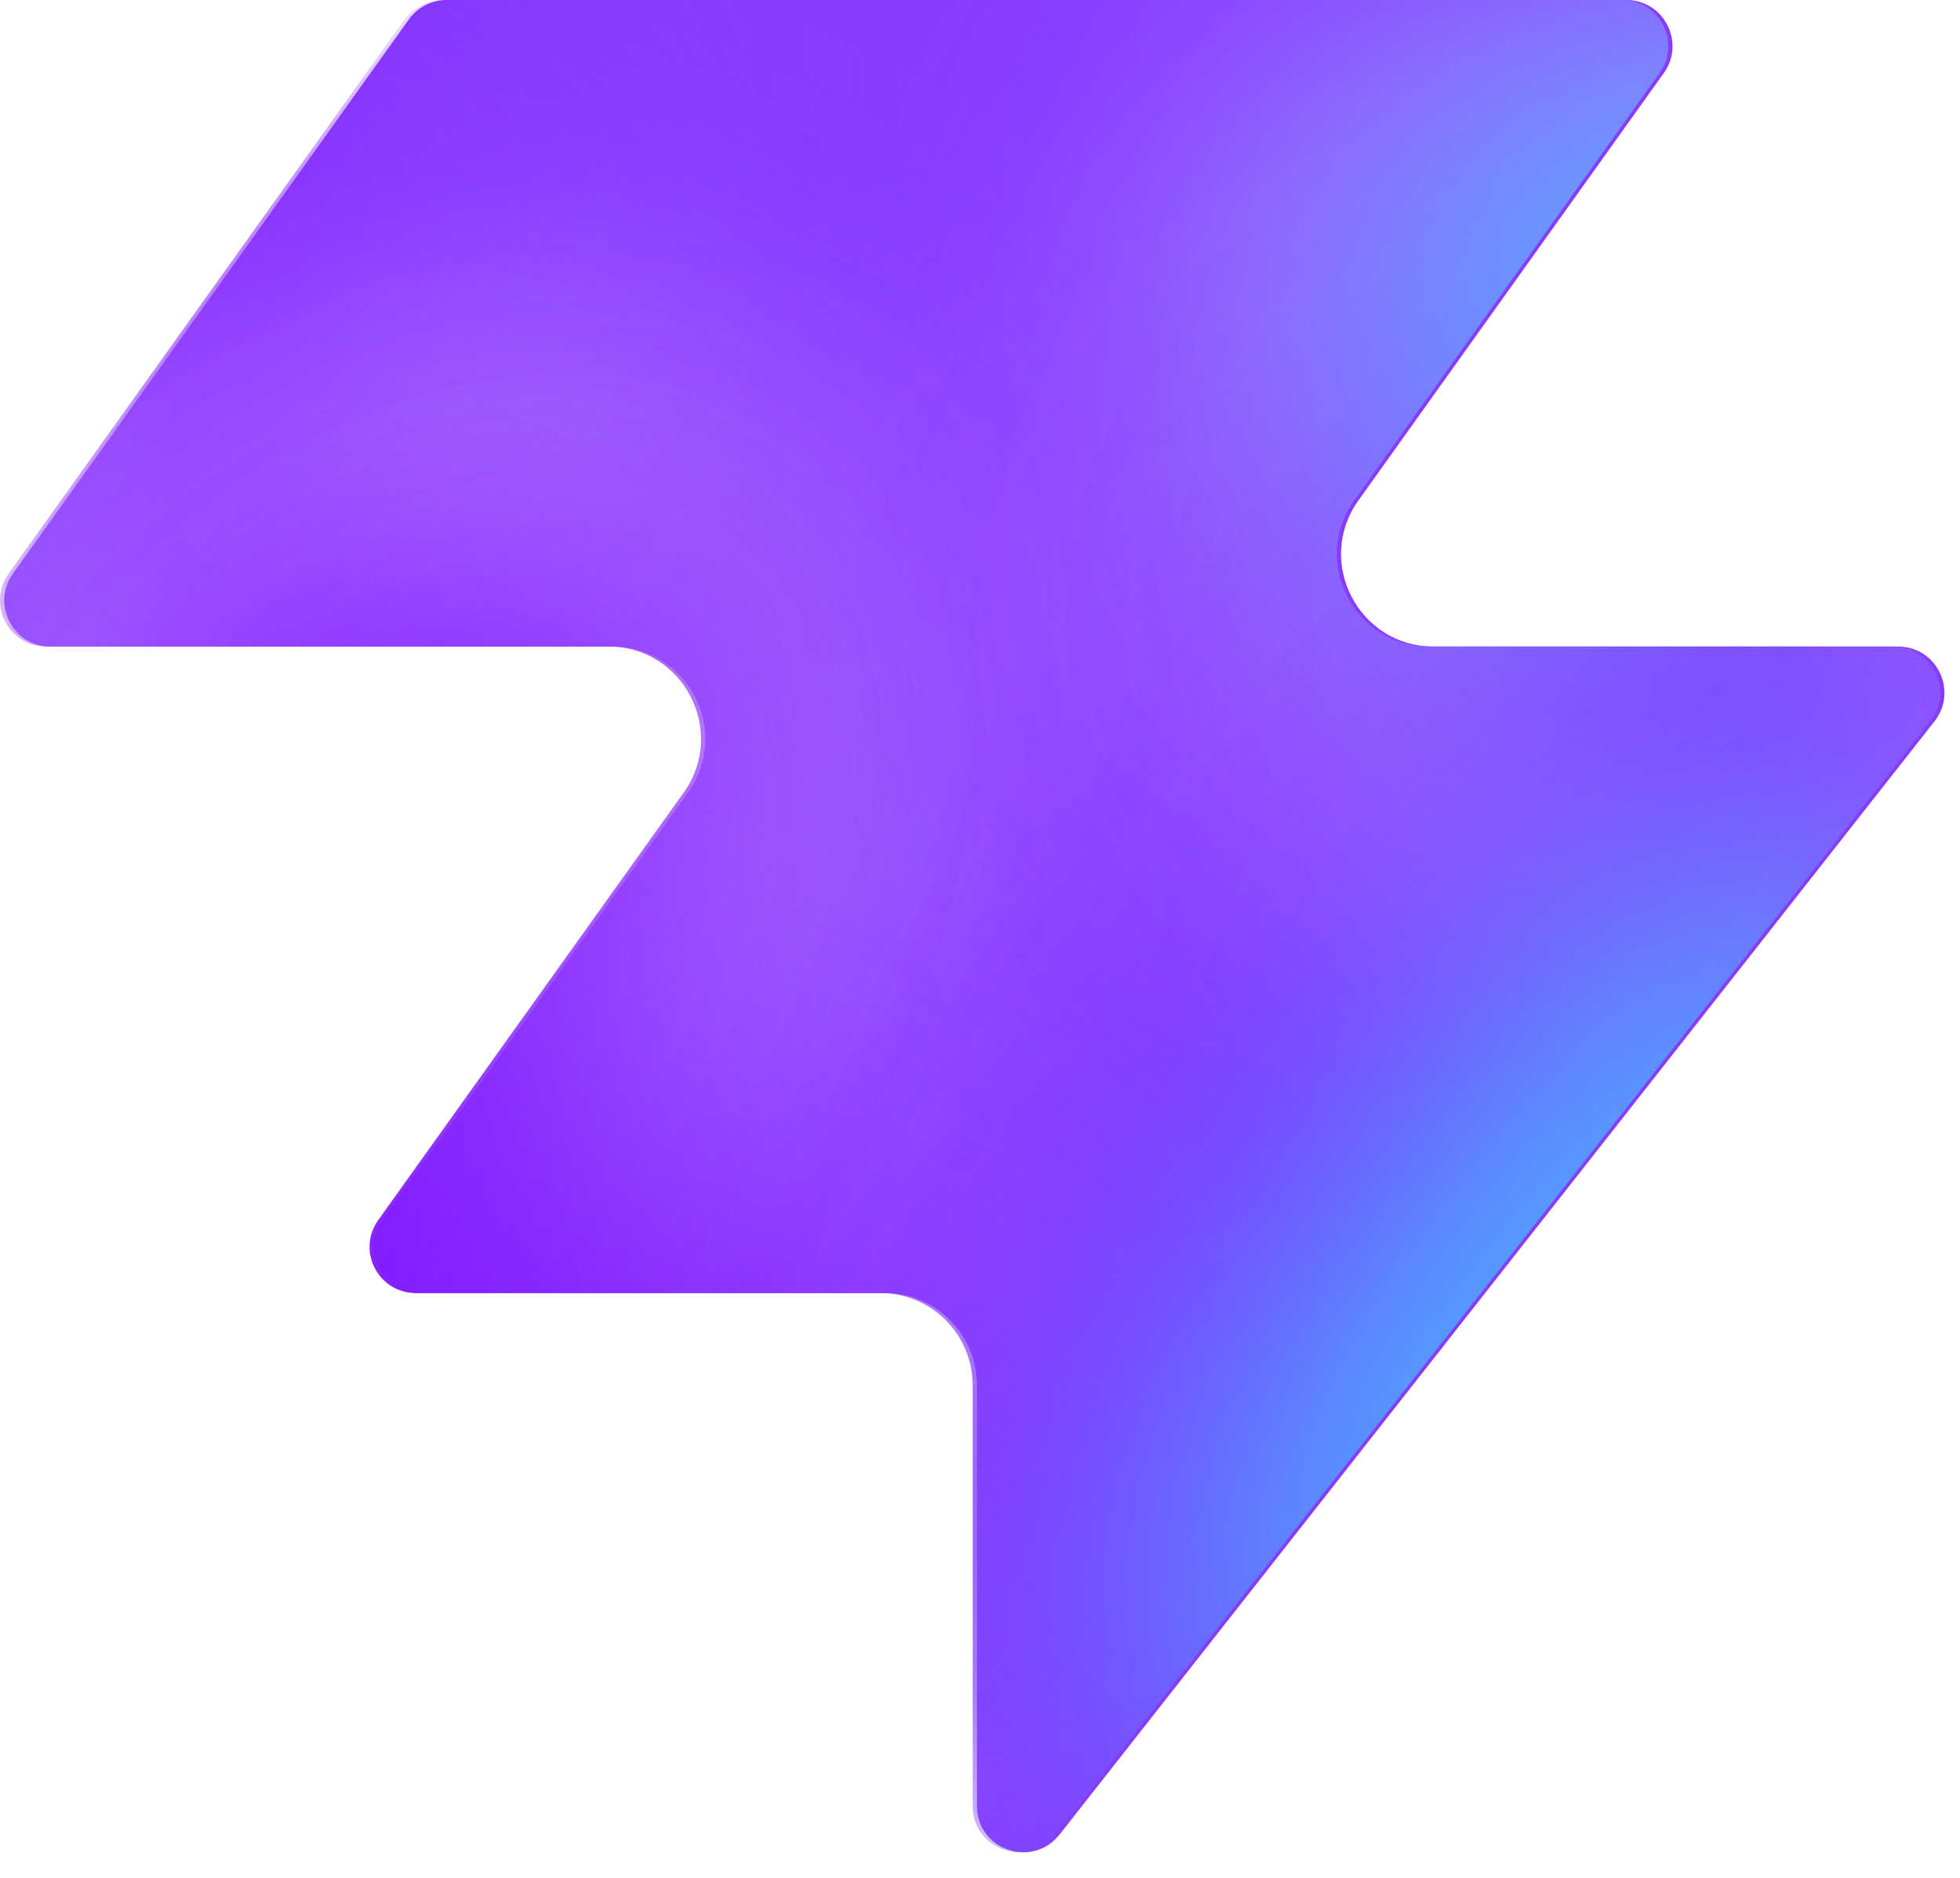
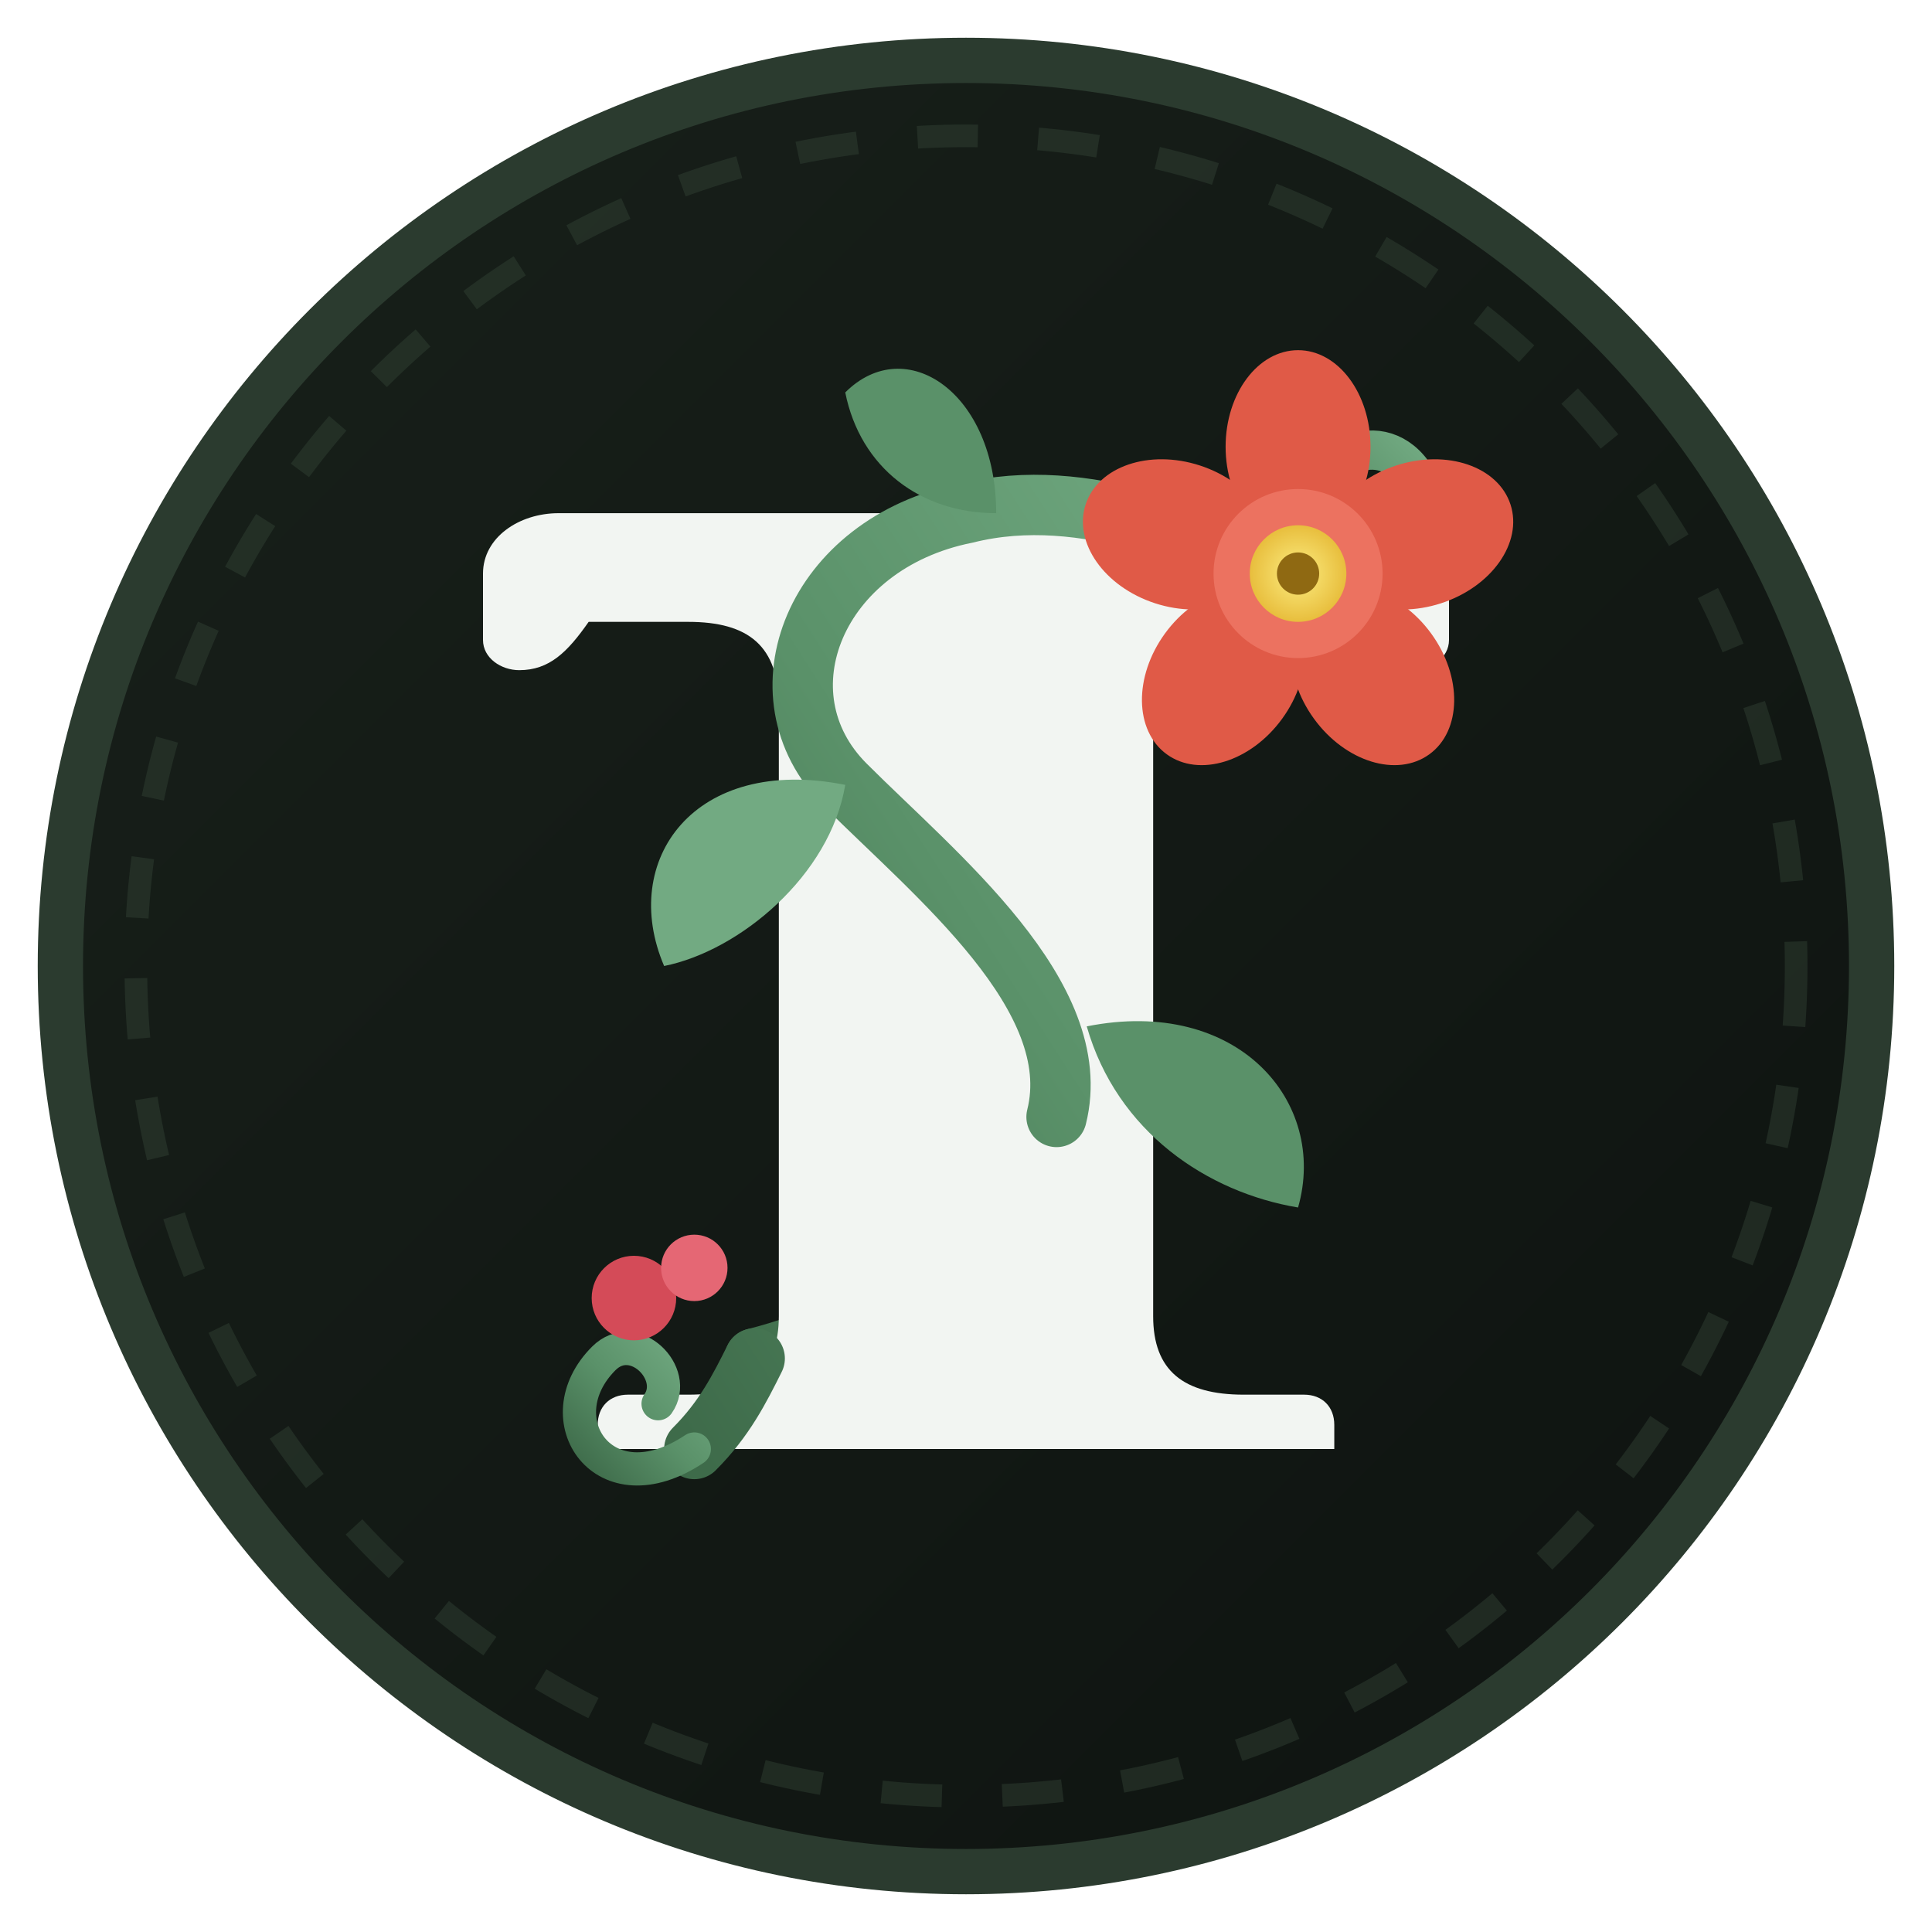
- <svg xmlns="http://www.w3.org/2000/svg" width="48" height="46" fill="none" viewBox="0 0 48 46">
-   <path fill="#863bff" d="M25.946 44.938c-.664.845-2.021.375-2.021-.698V33.937a2.26 2.26 0 0 0-2.262-2.262H10.287c-.92 0-1.456-1.04-.92-1.788l7.48-10.471c1.07-1.497 0-3.578-1.842-3.578H1.237c-.92 0-1.456-1.04-.92-1.788L10.013.474c.214-.297.556-.474.92-.474h28.894c.92 0 1.456 1.04.92 1.788l-7.48 10.471c-1.07 1.498 0 3.579 1.842 3.579h11.377c.943 0 1.473 1.088.89 1.83L25.947 44.94z" style="fill:#863bff;fill:color(display-p3 .525 .23 1);fill-opacity:1" />
-   <mask id="a" width="48" height="46" x="0" y="0" maskUnits="userSpaceOnUse" style="mask-type:alpha">
-     <path fill="#000" d="M25.842 44.938c-.664.844-2.021.375-2.021-.698V33.937a2.26 2.26 0 0 0-2.262-2.262H10.183c-.92 0-1.456-1.04-.92-1.788l7.48-10.471c1.07-1.498 0-3.579-1.842-3.579H1.133c-.92 0-1.456-1.04-.92-1.787L9.91.473c.214-.297.556-.474.92-.474h28.894c.92 0 1.456 1.04.92 1.788l-7.48 10.471c-1.07 1.498 0 3.578 1.842 3.578h11.377c.943 0 1.473 1.088.89 1.832L25.843 44.94z" style="fill:#000;fill-opacity:1" />
-   </mask>
-   <g mask="url(#a)">
-     <g filter="url(#b)">
-       <ellipse cx="5.508" cy="14.704" fill="#ede6ff" rx="5.508" ry="14.704" style="fill:#ede6ff;fill:color(display-p3 .927 .903 1);fill-opacity:1" transform="matrix(.00324 1 1 -.00324 -4.47 31.516)" />
-     </g>
-     <g filter="url(#c)">
-       <ellipse cx="10.399" cy="29.851" fill="#ede6ff" rx="10.399" ry="29.851" style="fill:#ede6ff;fill:color(display-p3 .927 .903 1);fill-opacity:1" transform="matrix(.00324 1 1 -.00324 -39.328 7.883)" />
-     </g>
-     <g filter="url(#d)">
-       <ellipse cx="5.508" cy="30.487" fill="#7e14ff" rx="5.508" ry="30.487" style="fill:#7e14ff;fill:color(display-p3 .492 .077 1);fill-opacity:1" transform="rotate(89.814 -25.913 -14.639)scale(1 -1)" />
-     </g>
-     <g filter="url(#e)">
-       <ellipse cx="5.508" cy="30.599" fill="#7e14ff" rx="5.508" ry="30.599" style="fill:#7e14ff;fill:color(display-p3 .492 .077 1);fill-opacity:1" transform="rotate(89.814 -32.644 -3.334)scale(1 -1)" />
-     </g>
-     <g filter="url(#f)">
-       <ellipse cx="5.508" cy="30.599" fill="#7e14ff" rx="5.508" ry="30.599" style="fill:#7e14ff;fill:color(display-p3 .492 .077 1);fill-opacity:1" transform="matrix(.00324 1 1 -.00324 -34.34 30.47)" />
-     </g>
-     <g filter="url(#g)">
-       <ellipse cx="14.072" cy="22.078" fill="#ede6ff" rx="14.072" ry="22.078" style="fill:#ede6ff;fill:color(display-p3 .927 .903 1);fill-opacity:1" transform="rotate(93.35 24.506 48.493)scale(-1 1)" />
-     </g>
-     <g filter="url(#h)">
-       <ellipse cx="3.47" cy="21.501" fill="#7e14ff" rx="3.47" ry="21.501" style="fill:#7e14ff;fill:color(display-p3 .492 .077 1);fill-opacity:1" transform="rotate(89.009 28.708 47.59)scale(-1 1)" />
-     </g>
-     <g filter="url(#i)">
-       <ellipse cx="3.47" cy="21.501" fill="#7e14ff" rx="3.47" ry="21.501" style="fill:#7e14ff;fill:color(display-p3 .492 .077 1);fill-opacity:1" transform="rotate(89.009 28.708 47.59)scale(-1 1)" />
-     </g>
-     <g filter="url(#j)">
-       <ellipse cx=".387" cy="8.972" fill="#7e14ff" rx="4.407" ry="29.108" style="fill:#7e14ff;fill:color(display-p3 .492 .077 1);fill-opacity:1" transform="rotate(39.51 .387 8.972)" />
-     </g>
-     <g filter="url(#k)">
-       <ellipse cx="47.523" cy="-6.092" fill="#7e14ff" rx="4.407" ry="29.108" style="fill:#7e14ff;fill:color(display-p3 .492 .077 1);fill-opacity:1" transform="rotate(37.892 47.523 -6.092)" />
-     </g>
-     <g filter="url(#l)">
-       <ellipse cx="41.412" cy="6.333" fill="#47bfff" rx="5.971" ry="9.665" style="fill:#47bfff;fill:color(display-p3 .28 .748 1);fill-opacity:1" transform="rotate(37.892 41.412 6.333)" />
-     </g>
-     <g filter="url(#m)">
-       <ellipse cx="-1.879" cy="38.332" fill="#7e14ff" rx="4.407" ry="29.108" style="fill:#7e14ff;fill:color(display-p3 .492 .077 1);fill-opacity:1" transform="rotate(37.892 -1.88 38.332)" />
-     </g>
-     <g filter="url(#n)">
-       <ellipse cx="-1.879" cy="38.332" fill="#7e14ff" rx="4.407" ry="29.108" style="fill:#7e14ff;fill:color(display-p3 .492 .077 1);fill-opacity:1" transform="rotate(37.892 -1.88 38.332)" />
-     </g>
-     <g filter="url(#o)">
-       <ellipse cx="35.651" cy="29.907" fill="#7e14ff" rx="4.407" ry="29.108" style="fill:#7e14ff;fill:color(display-p3 .492 .077 1);fill-opacity:1" transform="rotate(37.892 35.651 29.907)" />
-     </g>
-     <g filter="url(#p)">
-       <ellipse cx="38.418" cy="32.4" fill="#47bfff" rx="5.971" ry="15.297" style="fill:#47bfff;fill:color(display-p3 .28 .748 1);fill-opacity:1" transform="rotate(37.892 38.418 32.4)" />
-     </g>
+ <svg xmlns="http://www.w3.org/2000/svg" viewBox="0 0 64 64" width="64" height="64">
+   <defs>
+     <linearGradient id="bgGrad" x1="0%" y1="0%" x2="100%" y2="100%">
+       <stop offset="0%" stop-color="#18201a" />
+       <stop offset="100%" stop-color="#0e1310" />
+     </linearGradient>
+     <linearGradient id="stemGrad" x1="0%" y1="100%" x2="100%" y2="0%">
+       <stop offset="0%" stop-color="#3e6b4a" />
+       <stop offset="50%" stop-color="#5a9169" />
+       <stop offset="100%" stop-color="#72aa82" />
+     </linearGradient>
+     <radialGradient id="flowerCenter" cx="50%" cy="50%" r="50%">
+       <stop offset="0%" stop-color="#fced82" />
+       <stop offset="100%" stop-color="#e8be3d" />
+     </radialGradient>
+   </defs>
+   <circle cx="32" cy="32" r="30" fill="url(#bgGrad)" stroke="#2b3b2f" stroke-width="1.5" />
+   <circle cx="32" cy="32" r="27.5" fill="none" stroke="#36493a" stroke-width="0.75" stroke-dasharray="2 2" opacity="0.4" />
+   <path d="M 25 45 C 29 44, 34 41, 35 37" fill="none" stroke="url(#stemGrad)" stroke-width="2" stroke-linecap="round" />
+   <g fill="#f2f5f2">
+     <path d="M 16 19 C 16 17.8 17.2 17 18.5 17 L 45.5 17 C 46.8 17 48 17.8 48 19 L 48 21.2 C 48 21.8 47.4 22.2 46.8 22.2 C 45.8 22.2 45.2 21.6 44.5 20.6 L 41.2 20.6 C 39.2 20.6 38.2 21.4 38.2 23.4 L 38.2 43.6 C 38.2 45.4 39.2 46.2 41.2 46.2 L 43.2 46.2 C 43.8 46.2 44.2 46.6 44.2 47.2 L 44.2 48 L 19.8 48 L 19.8 47.2 C 19.8 46.6 20.2 46.2 20.8 46.2 L 22.8 46.2 C 24.8 46.2 25.8 45.4 25.8 43.6 L 25.8 23.4 C 25.8 21.4 24.8 20.6 22.8 20.6 L 19.5 20.6 C 18.8 21.6 18.2 22.2 17.2 22.2 C 16.6 22.2 16 21.8 16 21.2 Z" />
  </g>
-   <defs>
-     <filter id="b" width="60.045" height="41.654" x="-19.77" y="16.149" color-interpolation-filters="sRGB" filterUnits="userSpaceOnUse">
-       <feFlood flood-opacity="0" result="BackgroundImageFix" />
-       <feBlend in="SourceGraphic" in2="BackgroundImageFix" result="shape" />
-       <feGaussianBlur result="effect1_foregroundBlur_2002_17158" stdDeviation="7.659" />
-     </filter>
-     <filter id="c" width="90.34" height="51.437" x="-54.613" y="-7.533" color-interpolation-filters="sRGB" filterUnits="userSpaceOnUse">
-       <feFlood flood-opacity="0" result="BackgroundImageFix" />
-       <feBlend in="SourceGraphic" in2="BackgroundImageFix" result="shape" />
-       <feGaussianBlur result="effect1_foregroundBlur_2002_17158" stdDeviation="7.659" />
-     </filter>
-     <filter id="d" width="79.355" height="29.4" x="-49.64" y="2.03" color-interpolation-filters="sRGB" filterUnits="userSpaceOnUse">
-       <feFlood flood-opacity="0" result="BackgroundImageFix" />
-       <feBlend in="SourceGraphic" in2="BackgroundImageFix" result="shape" />
-       <feGaussianBlur result="effect1_foregroundBlur_2002_17158" stdDeviation="4.596" />
-     </filter>
-     <filter id="e" width="79.579" height="29.4" x="-45.045" y="20.029" color-interpolation-filters="sRGB" filterUnits="userSpaceOnUse">
-       <feFlood flood-opacity="0" result="BackgroundImageFix" />
-       <feBlend in="SourceGraphic" in2="BackgroundImageFix" result="shape" />
-       <feGaussianBlur result="effect1_foregroundBlur_2002_17158" stdDeviation="4.596" />
-     </filter>
-     <filter id="f" width="79.579" height="29.4" x="-43.513" y="21.178" color-interpolation-filters="sRGB" filterUnits="userSpaceOnUse">
-       <feFlood flood-opacity="0" result="BackgroundImageFix" />
-       <feBlend in="SourceGraphic" in2="BackgroundImageFix" result="shape" />
-       <feGaussianBlur result="effect1_foregroundBlur_2002_17158" stdDeviation="4.596" />
-     </filter>
-     <filter id="g" width="74.749" height="58.852" x="15.756" y="-17.901" color-interpolation-filters="sRGB" filterUnits="userSpaceOnUse">
-       <feFlood flood-opacity="0" result="BackgroundImageFix" />
-       <feBlend in="SourceGraphic" in2="BackgroundImageFix" result="shape" />
-       <feGaussianBlur result="effect1_foregroundBlur_2002_17158" stdDeviation="7.659" />
-     </filter>
-     <filter id="h" width="61.377" height="25.362" x="23.548" y="2.284" color-interpolation-filters="sRGB" filterUnits="userSpaceOnUse">
-       <feFlood flood-opacity="0" result="BackgroundImageFix" />
-       <feBlend in="SourceGraphic" in2="BackgroundImageFix" result="shape" />
-       <feGaussianBlur result="effect1_foregroundBlur_2002_17158" stdDeviation="4.596" />
-     </filter>
-     <filter id="i" width="61.377" height="25.362" x="23.548" y="2.284" color-interpolation-filters="sRGB" filterUnits="userSpaceOnUse">
-       <feFlood flood-opacity="0" result="BackgroundImageFix" />
-       <feBlend in="SourceGraphic" in2="BackgroundImageFix" result="shape" />
-       <feGaussianBlur result="effect1_foregroundBlur_2002_17158" stdDeviation="4.596" />
-     </filter>
-     <filter id="j" width="56.045" height="63.649" x="-27.636" y="-22.853" color-interpolation-filters="sRGB" filterUnits="userSpaceOnUse">
-       <feFlood flood-opacity="0" result="BackgroundImageFix" />
-       <feBlend in="SourceGraphic" in2="BackgroundImageFix" result="shape" />
-       <feGaussianBlur result="effect1_foregroundBlur_2002_17158" stdDeviation="4.596" />
-     </filter>
-     <filter id="k" width="54.814" height="64.646" x="20.116" y="-38.415" color-interpolation-filters="sRGB" filterUnits="userSpaceOnUse">
-       <feFlood flood-opacity="0" result="BackgroundImageFix" />
-       <feBlend in="SourceGraphic" in2="BackgroundImageFix" result="shape" />
-       <feGaussianBlur result="effect1_foregroundBlur_2002_17158" stdDeviation="4.596" />
-     </filter>
-     <filter id="l" width="33.541" height="35.313" x="24.641" y="-11.323" color-interpolation-filters="sRGB" filterUnits="userSpaceOnUse">
-       <feFlood flood-opacity="0" result="BackgroundImageFix" />
-       <feBlend in="SourceGraphic" in2="BackgroundImageFix" result="shape" />
-       <feGaussianBlur result="effect1_foregroundBlur_2002_17158" stdDeviation="4.596" />
-     </filter>
-     <filter id="m" width="54.814" height="64.646" x="-29.286" y="6.009" color-interpolation-filters="sRGB" filterUnits="userSpaceOnUse">
-       <feFlood flood-opacity="0" result="BackgroundImageFix" />
-       <feBlend in="SourceGraphic" in2="BackgroundImageFix" result="shape" />
-       <feGaussianBlur result="effect1_foregroundBlur_2002_17158" stdDeviation="4.596" />
-     </filter>
-     <filter id="n" width="54.814" height="64.646" x="-29.286" y="6.009" color-interpolation-filters="sRGB" filterUnits="userSpaceOnUse">
-       <feFlood flood-opacity="0" result="BackgroundImageFix" />
-       <feBlend in="SourceGraphic" in2="BackgroundImageFix" result="shape" />
-       <feGaussianBlur result="effect1_foregroundBlur_2002_17158" stdDeviation="4.596" />
-     </filter>
-     <filter id="o" width="54.814" height="64.646" x="8.244" y="-2.416" color-interpolation-filters="sRGB" filterUnits="userSpaceOnUse">
-       <feFlood flood-opacity="0" result="BackgroundImageFix" />
-       <feBlend in="SourceGraphic" in2="BackgroundImageFix" result="shape" />
-       <feGaussianBlur result="effect1_foregroundBlur_2002_17158" stdDeviation="4.596" />
-     </filter>
-     <filter id="p" width="39.409" height="43.623" x="18.713" y="10.588" color-interpolation-filters="sRGB" filterUnits="userSpaceOnUse">
-       <feFlood flood-opacity="0" result="BackgroundImageFix" />
-       <feBlend in="SourceGraphic" in2="BackgroundImageFix" result="shape" />
-       <feGaussianBlur result="effect1_foregroundBlur_2002_17158" stdDeviation="4.596" />
-     </filter>
-   </defs>
+   <g fill="none" stroke="url(#stemGrad)" stroke-linecap="round">
+     <path d="M 23 48 C 24 47, 24.5 46, 25 45 M 35 37 C 36 33, 31 29, 28 26 C 25 23, 27 18, 32 17 C 36 16, 40 18, 43 19" stroke-width="2" />
+     <path d="M 43 19 C 46 20, 48 18, 47 16 C 46 14, 43.5 15, 44 17" stroke-width="1.3" />
+     <path d="M 23 48 C 20 50, 18 47, 20 45 C 21 44, 22.5 45.5, 21.8 46.5" stroke-width="1.1" />
+   </g>
+   <path d="M 36 34 C 41 33, 44 36.5, 43 40 C 40 39.5, 37 37.5, 36 34 Z" fill="#5a9169" />
+   <path d="M 28 26 C 23 25, 20.5 28.5, 22 32 C 24.5 31.5, 27.5 29, 28 26 Z" fill="#72aa82" />
+   <path d="M 33 17 C 33 13, 30 11, 28 13 C 28.5 15.5, 30.5 17, 33 17 Z" fill="#5a9169" />
+   <g transform="translate(43, 19)">
+     <ellipse cx="0" cy="-4.2" rx="2.4" ry="3.2" fill="#e05a47" transform="rotate(0)" />
+     <ellipse cx="0" cy="-4.2" rx="2.4" ry="3.2" fill="#e05a47" transform="rotate(72)" />
+     <ellipse cx="0" cy="-4.2" rx="2.4" ry="3.2" fill="#e05a47" transform="rotate(144)" />
+     <ellipse cx="0" cy="-4.2" rx="2.4" ry="3.2" fill="#e05a47" transform="rotate(216)" />
+     <ellipse cx="0" cy="-4.2" rx="2.4" ry="3.2" fill="#e05a47" transform="rotate(288)" />
+     <circle cx="0" cy="0" r="2.8" fill="#ec7260" />
+     <circle cx="0" cy="0" r="1.6" fill="url(#flowerCenter)" />
+     <circle cx="0" cy="0" r="0.7" fill="#8f6912" />
+   </g>
+   <circle cx="21" cy="43" r="1.4" fill="#d44b58" />
+   <circle cx="23" cy="42" r="1.1" fill="#e56774" />
</svg>
